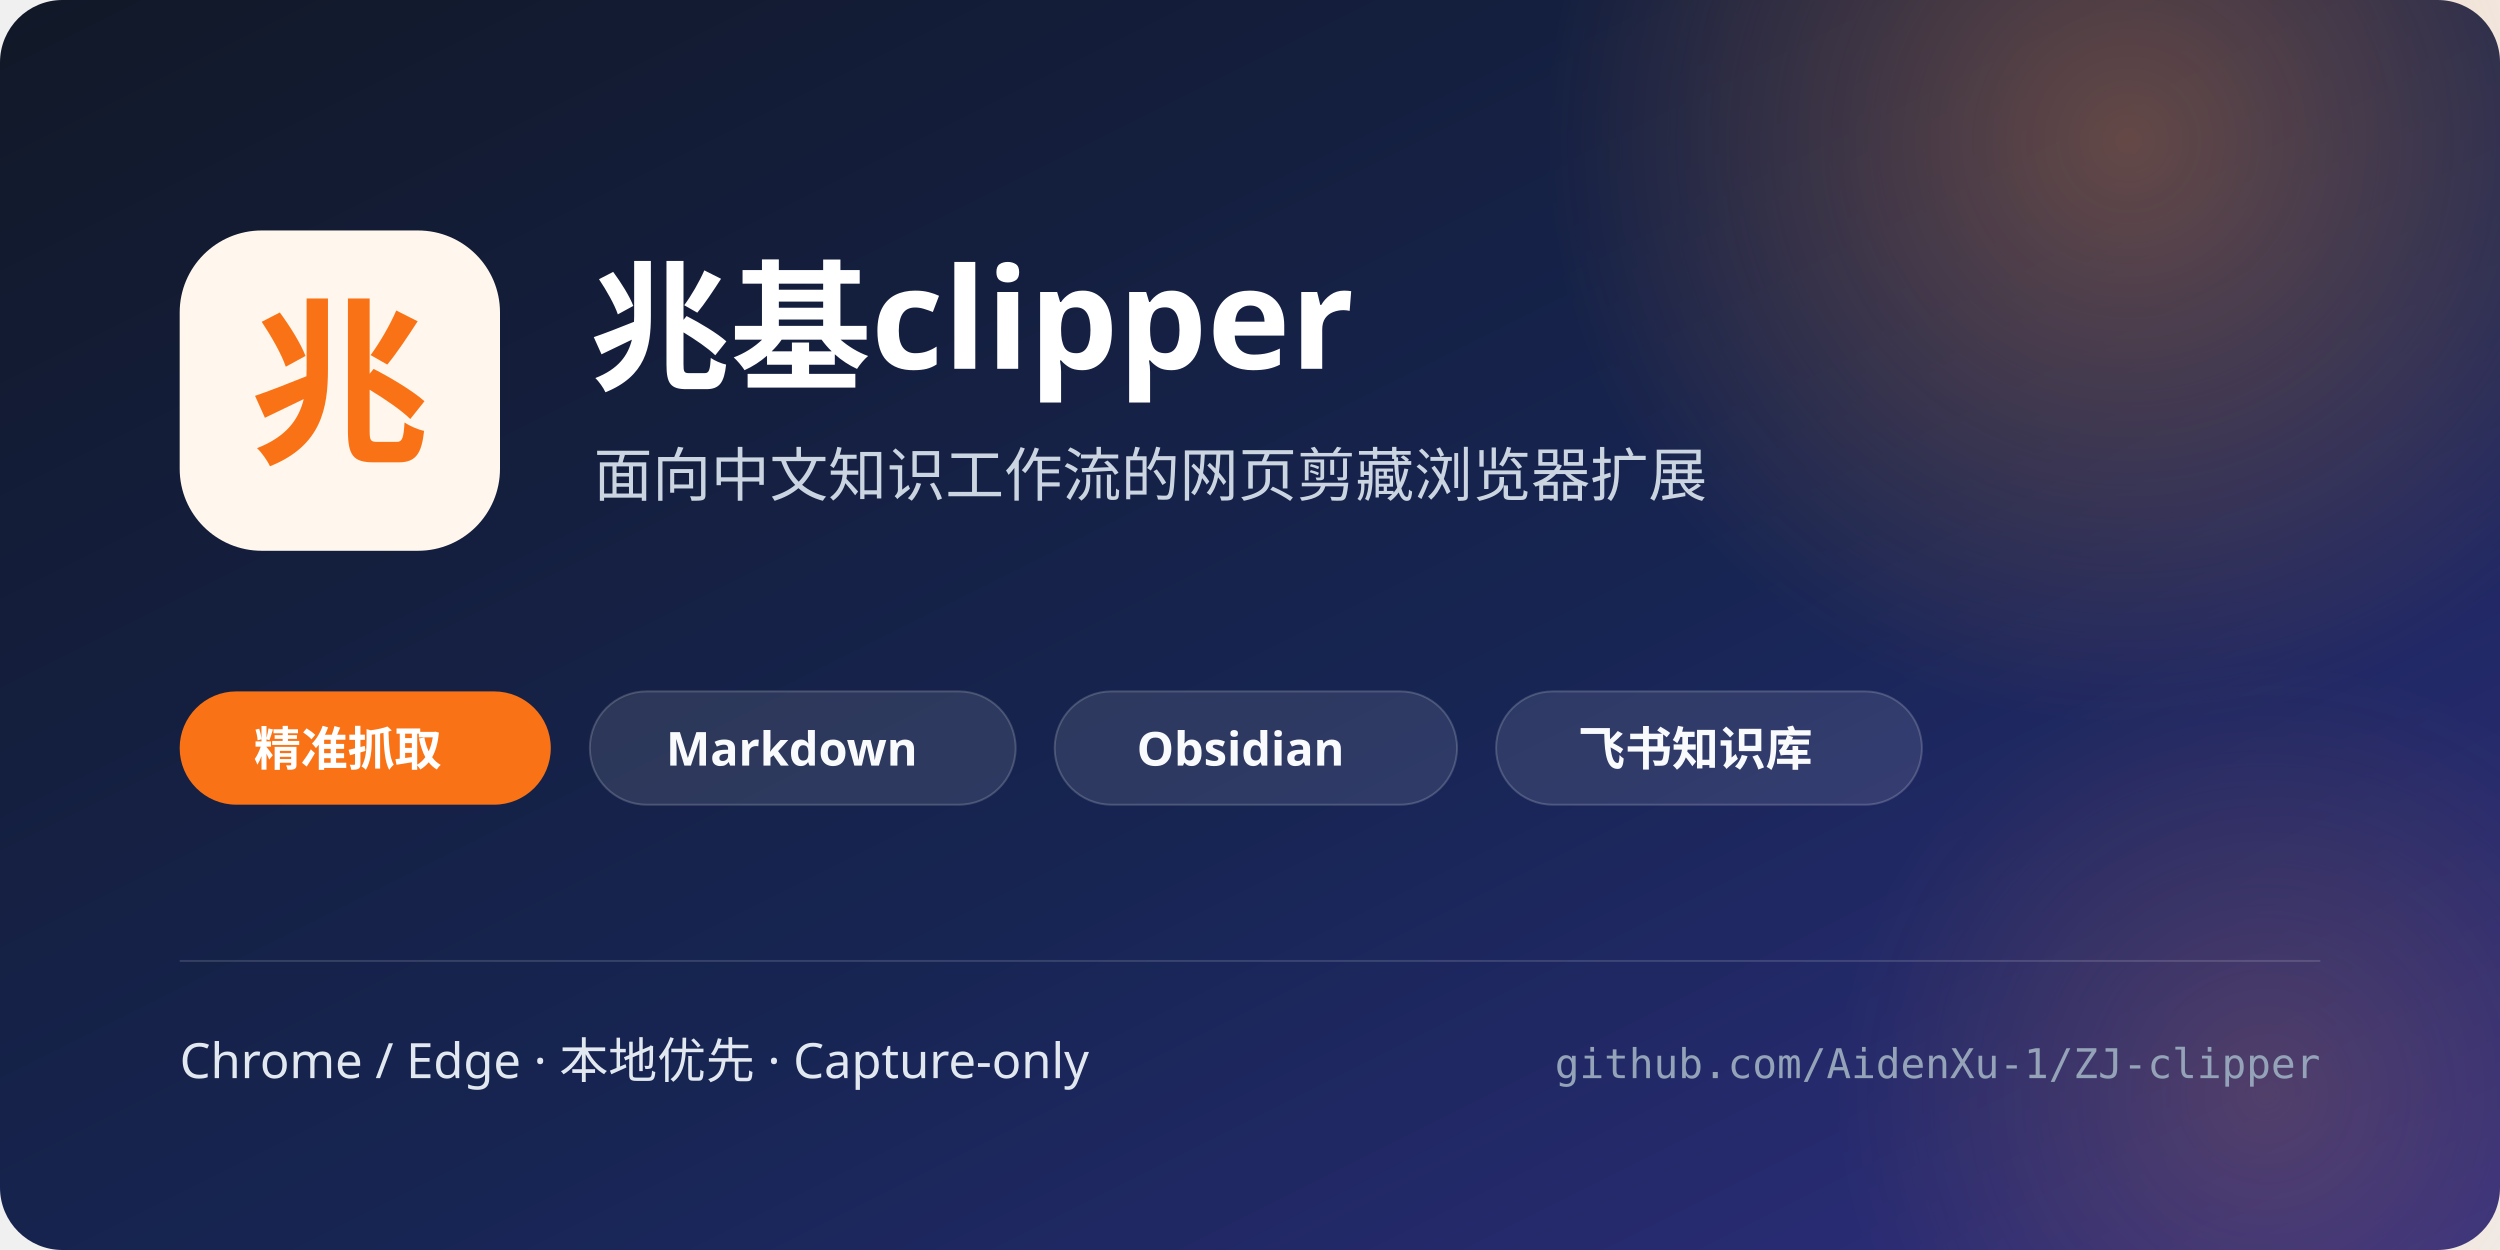
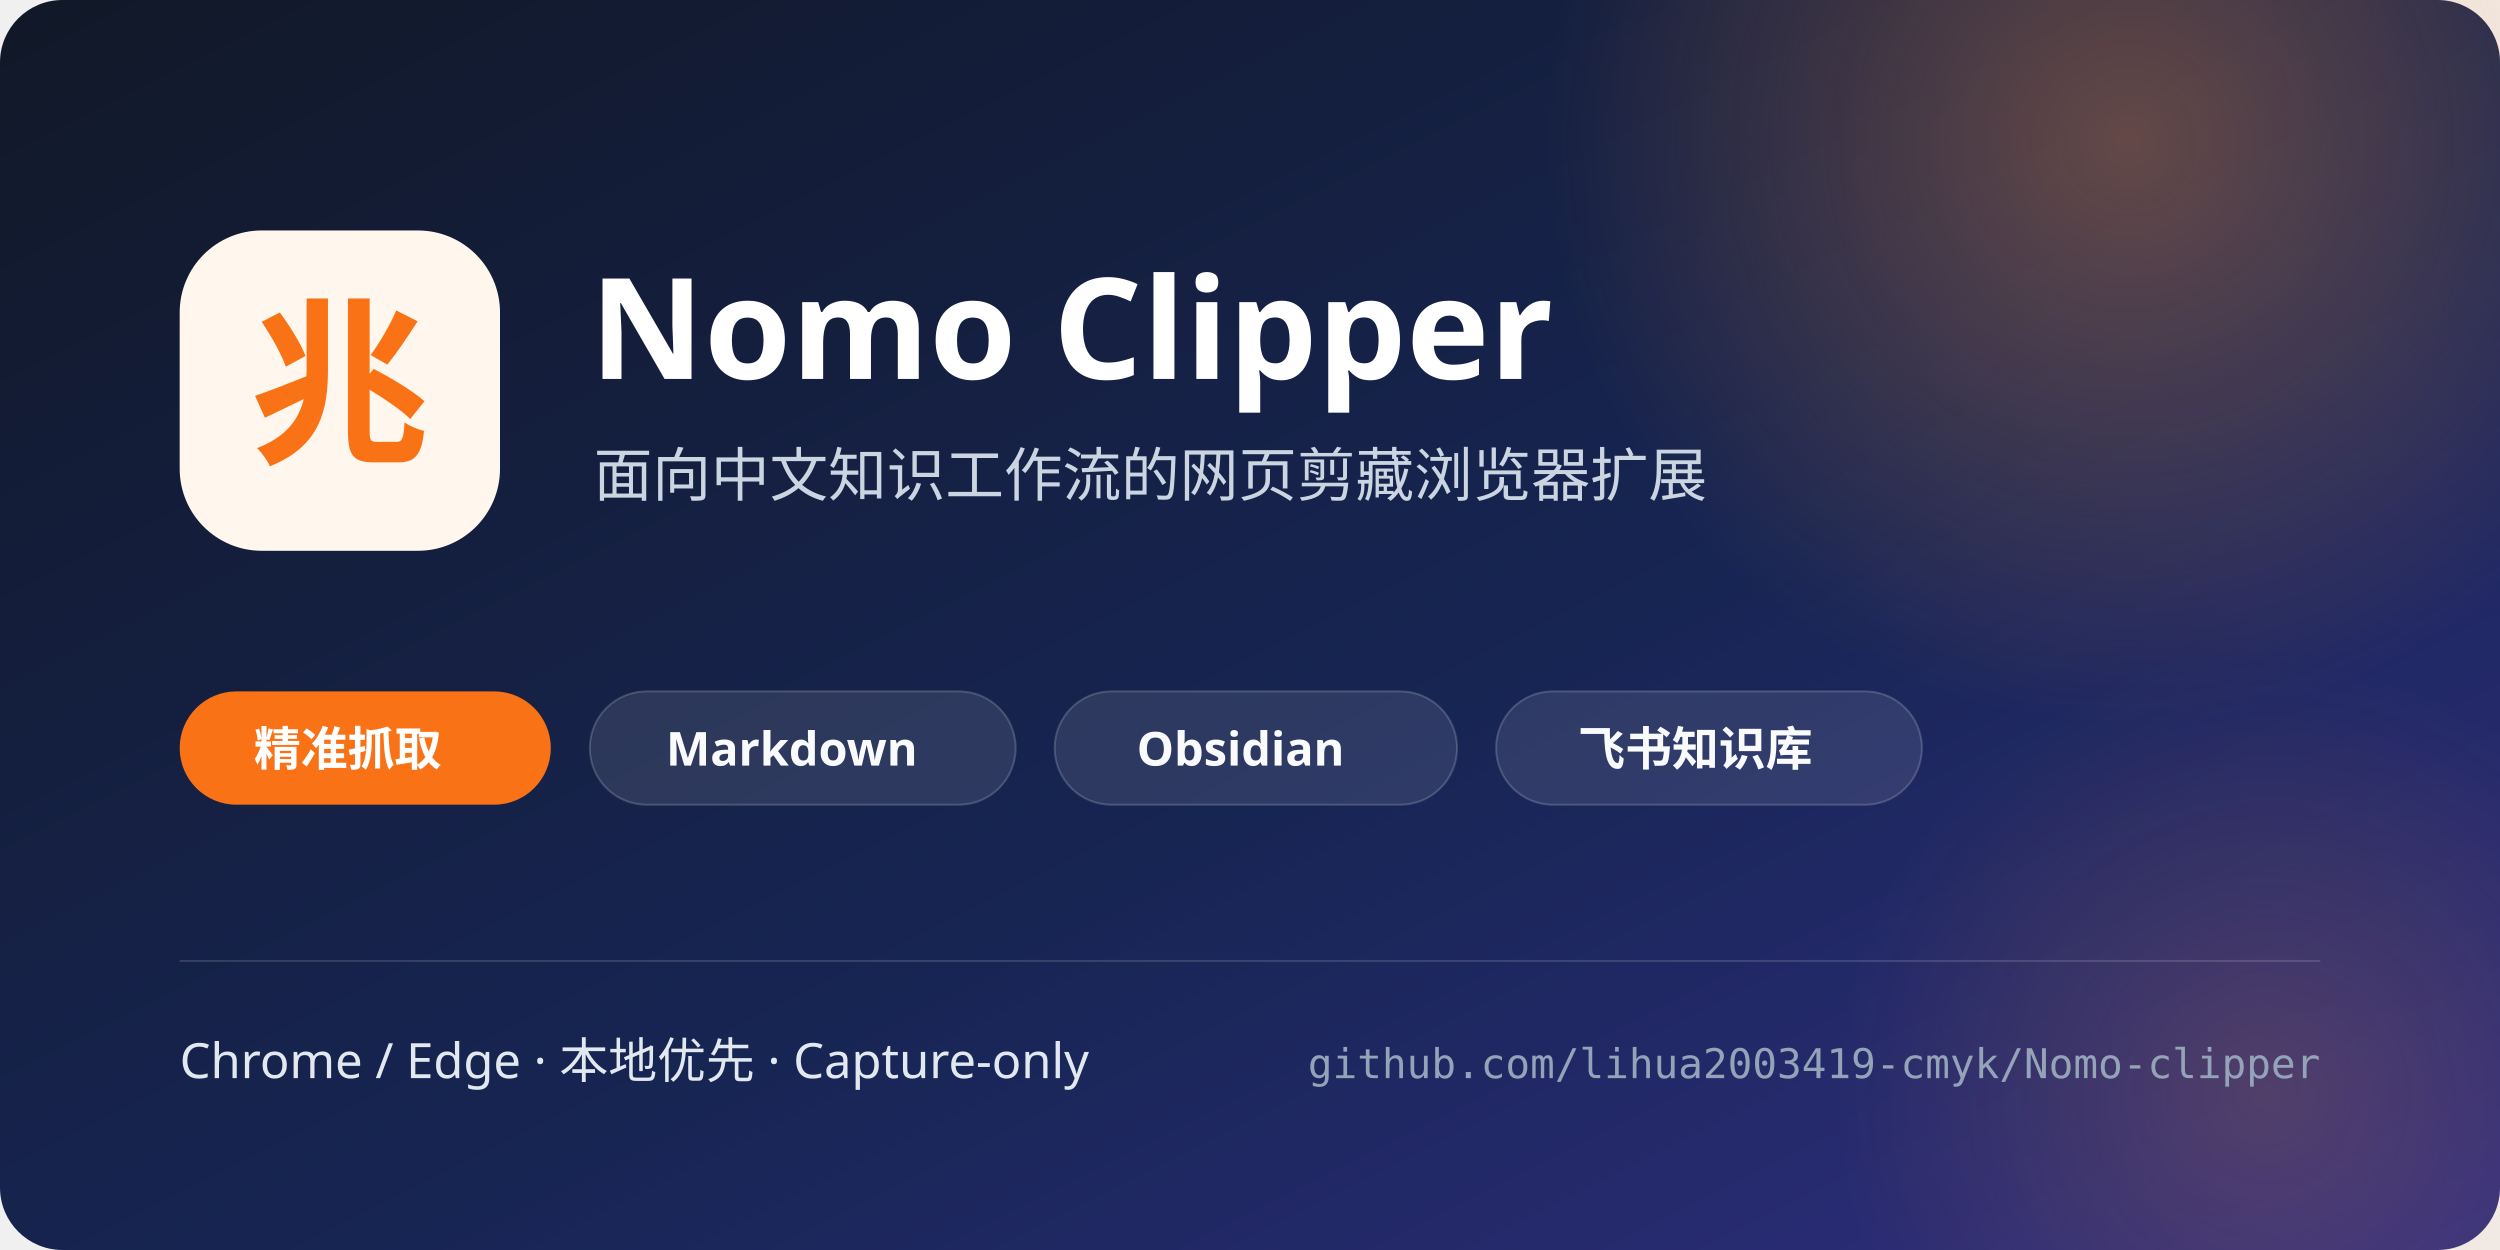
<svg xmlns="http://www.w3.org/2000/svg" width="1280" height="640" viewBox="0 0 1280 640">
  <defs>
    <linearGradient id="background" x1="0" y1="0" x2="1" y2="1">
      <stop offset="0" stop-color="#111827" />
      <stop offset="0.58" stop-color="#172554" />
      <stop offset="1" stop-color="#312e81" />
    </linearGradient>
    <radialGradient id="glow" cx="50%" cy="50%" r="50%">
      <stop offset="0" stop-color="#fb923c" stop-opacity="0.34" />
      <stop offset="1" stop-color="#fb923c" stop-opacity="0" />
    </radialGradient>
    <filter id="shadow" x="-30%" y="-30%" width="160%" height="160%">
      <feDropShadow dx="0" dy="18" stdDeviation="22" flood-color="#020617" flood-opacity="0.4" />
    </filter>
  </defs>
  <rect width="1280" height="640" rx="32" fill="url(#background)" />
  <circle cx="1090" cy="72" r="300" fill="url(#glow)" />
  <circle cx="1160" cy="560" r="220" fill="url(#glow)" opacity="0.55" />
  <g>
    <rect x="92" y="118" width="164" height="164" rx="42" fill="#fff7ed" />
    <text x="174" y="230" fill="#f97316" text-anchor="middle" font-family="PingFang SC, Hiragino Sans GB, Microsoft YaHei, sans-serif" font-size="92" font-weight="800">兆</text>
  </g>
-   <text x="302" y="194" fill="#ffffff" font-family="PingFang SC, Hiragino Sans GB, Microsoft YaHei, sans-serif" font-size="72" font-weight="700">兆基clipper</text>
+   <text x="302" y="194" fill="#ffffff" font-family="PingFang SC, Hiragino Sans GB, Microsoft YaHei, sans-serif" font-size="72" font-weight="700">Nomo Clipper</text>
  <text x="304" y="254" fill="#cbd5e1" font-family="PingFang SC, Hiragino Sans GB, Microsoft YaHei, sans-serif" font-size="30">面向中文知识工作流的网页剪藏浏览器扩展</text>
  <g font-family="PingFang SC, Hiragino Sans GB, Microsoft YaHei, sans-serif" font-size="24" font-weight="600">
    <rect x="92" y="354" width="190" height="58" rx="29" fill="#f97316" />
    <text x="130" y="392" fill="#ffffff">精准抓取</text>
    <rect x="302" y="354" width="218" height="58" rx="29" fill="#ffffff" fill-opacity="0.1" stroke="#ffffff" stroke-opacity="0.18" />
    <text x="341" y="392" fill="#f8fafc">Markdown</text>
    <rect x="540" y="354" width="206" height="58" rx="29" fill="#ffffff" fill-opacity="0.1" stroke="#ffffff" stroke-opacity="0.18" />
    <text x="582" y="392" fill="#f8fafc">Obsidian</text>
    <rect x="766" y="354" width="218" height="58" rx="29" fill="#ffffff" fill-opacity="0.1" stroke="#ffffff" stroke-opacity="0.18" />
    <text x="808" y="392" fill="#f8fafc">飞书知识库</text>
  </g>
  <line x1="92" y1="492" x2="1188" y2="492" stroke="#ffffff" stroke-opacity="0.14" />
  <text x="92" y="552" fill="#e2e8f0" font-family="PingFang SC, Hiragino Sans GB, Microsoft YaHei, sans-serif" font-size="25">Chrome / Edge · 本地优先 · Capture-only</text>
-   <text x="1188" y="552" fill="#94a3b8" text-anchor="end" font-family="SFMono-Regular, Menlo, monospace" font-size="21">github.com/AidenXu-1/ZJ-clipper</text>
+   <text x="1188" y="552" fill="#94a3b8" text-anchor="end" font-family="SFMono-Regular, Menlo, monospace" font-size="21">github.com/lihua2003419-cmyk/Nomo-clipper</text>
</svg>
